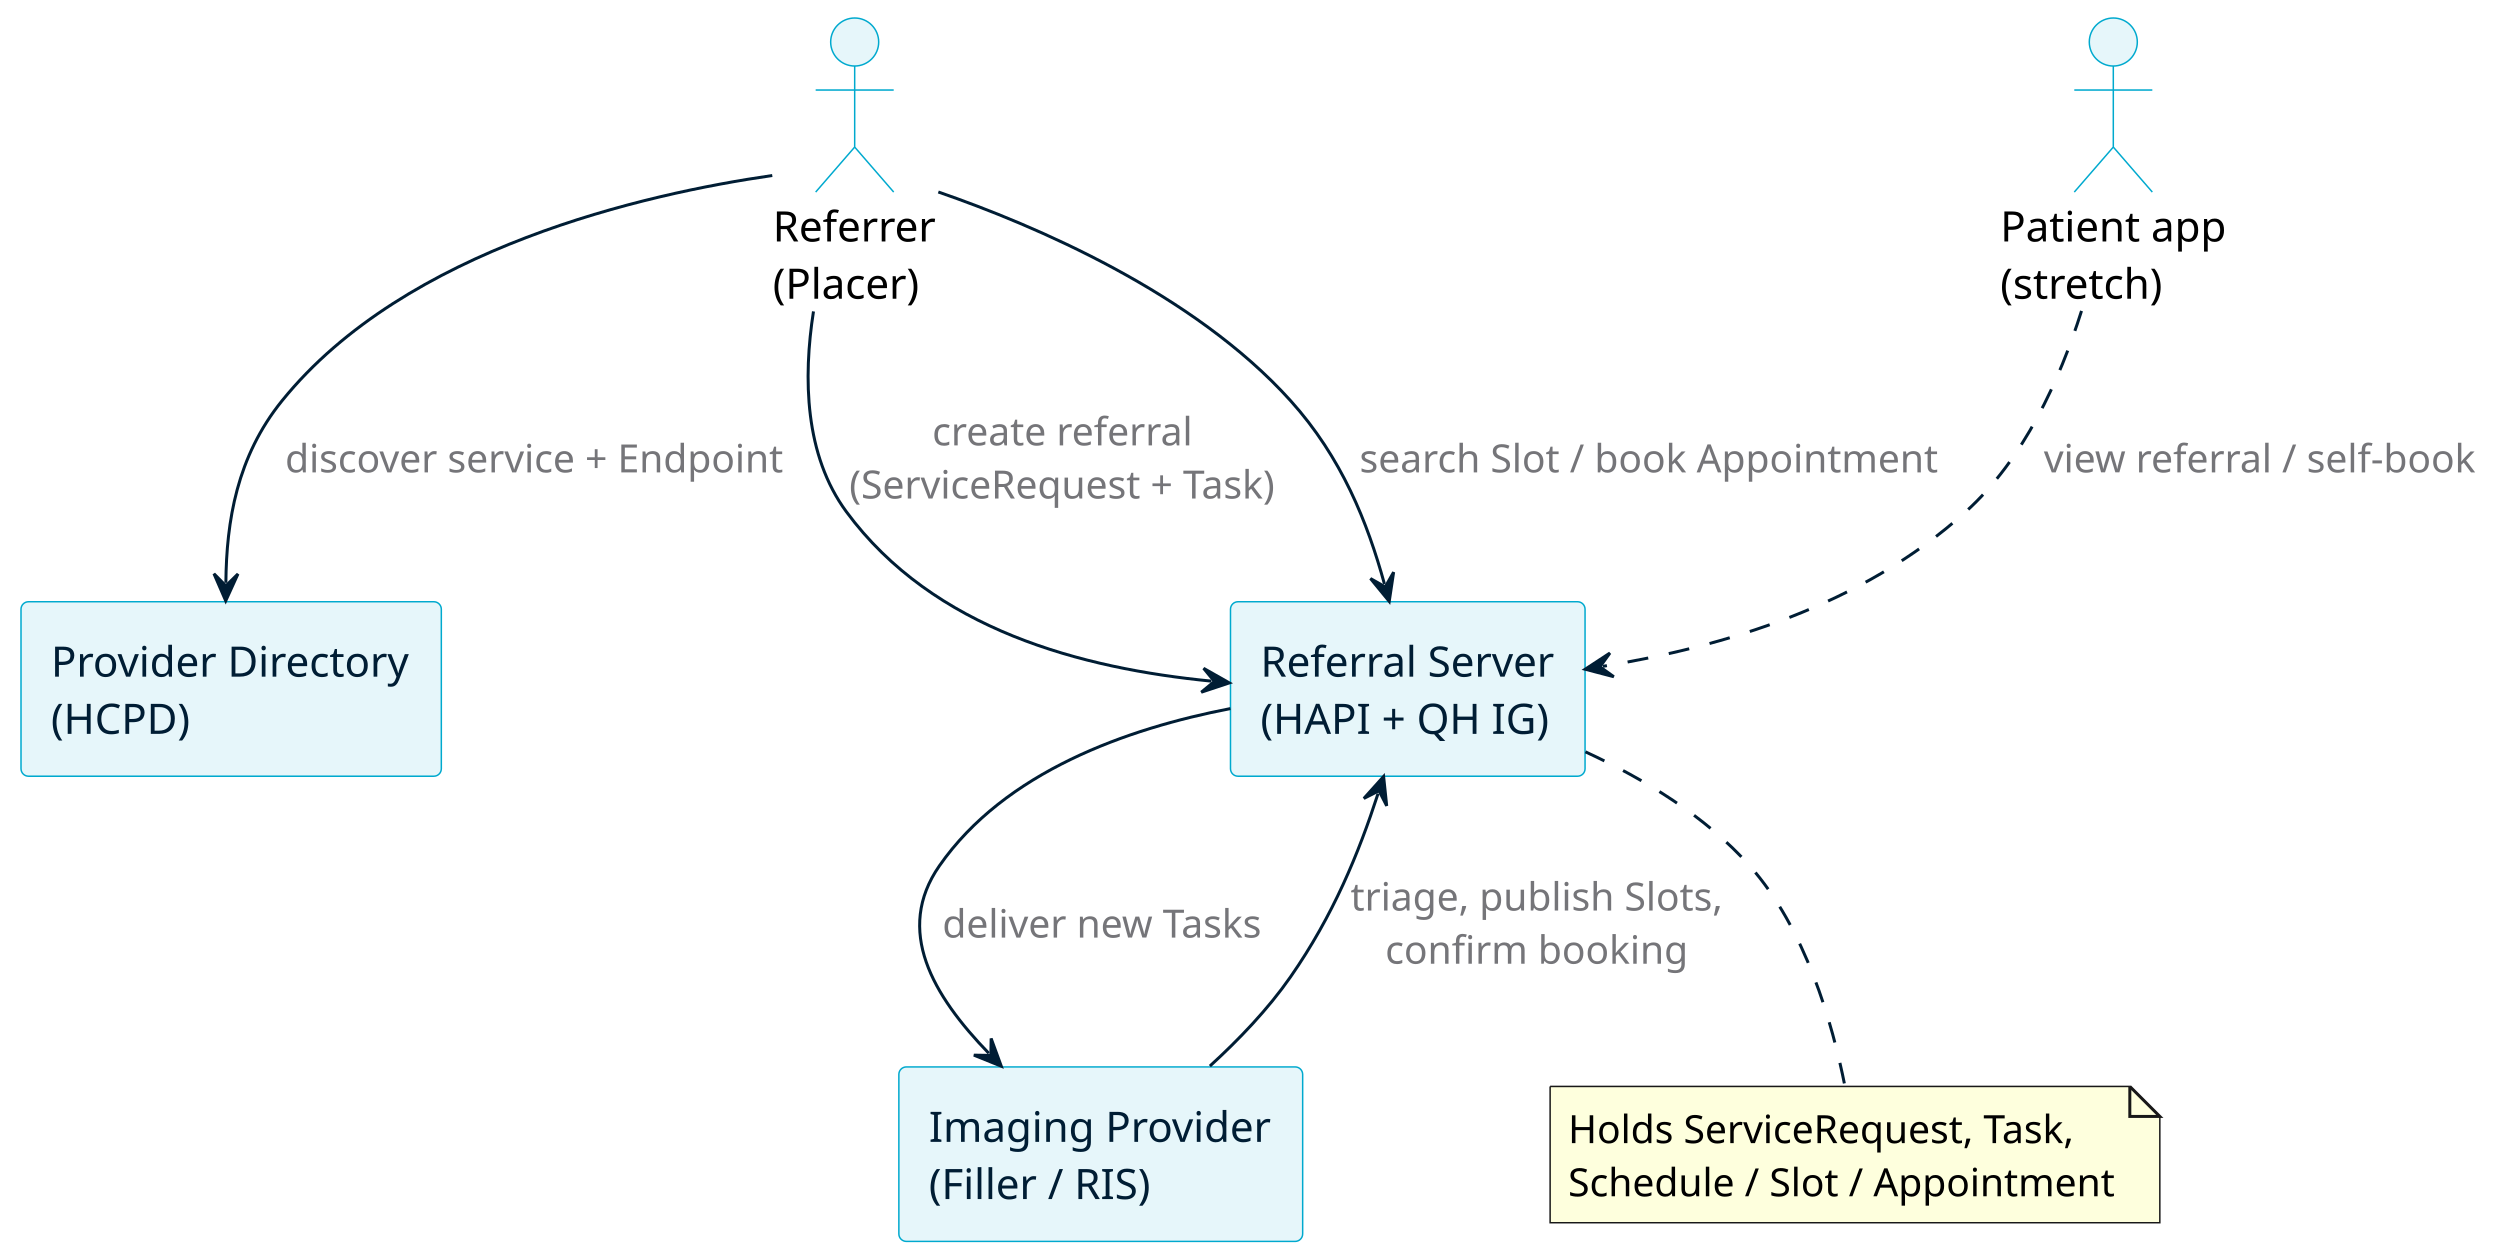
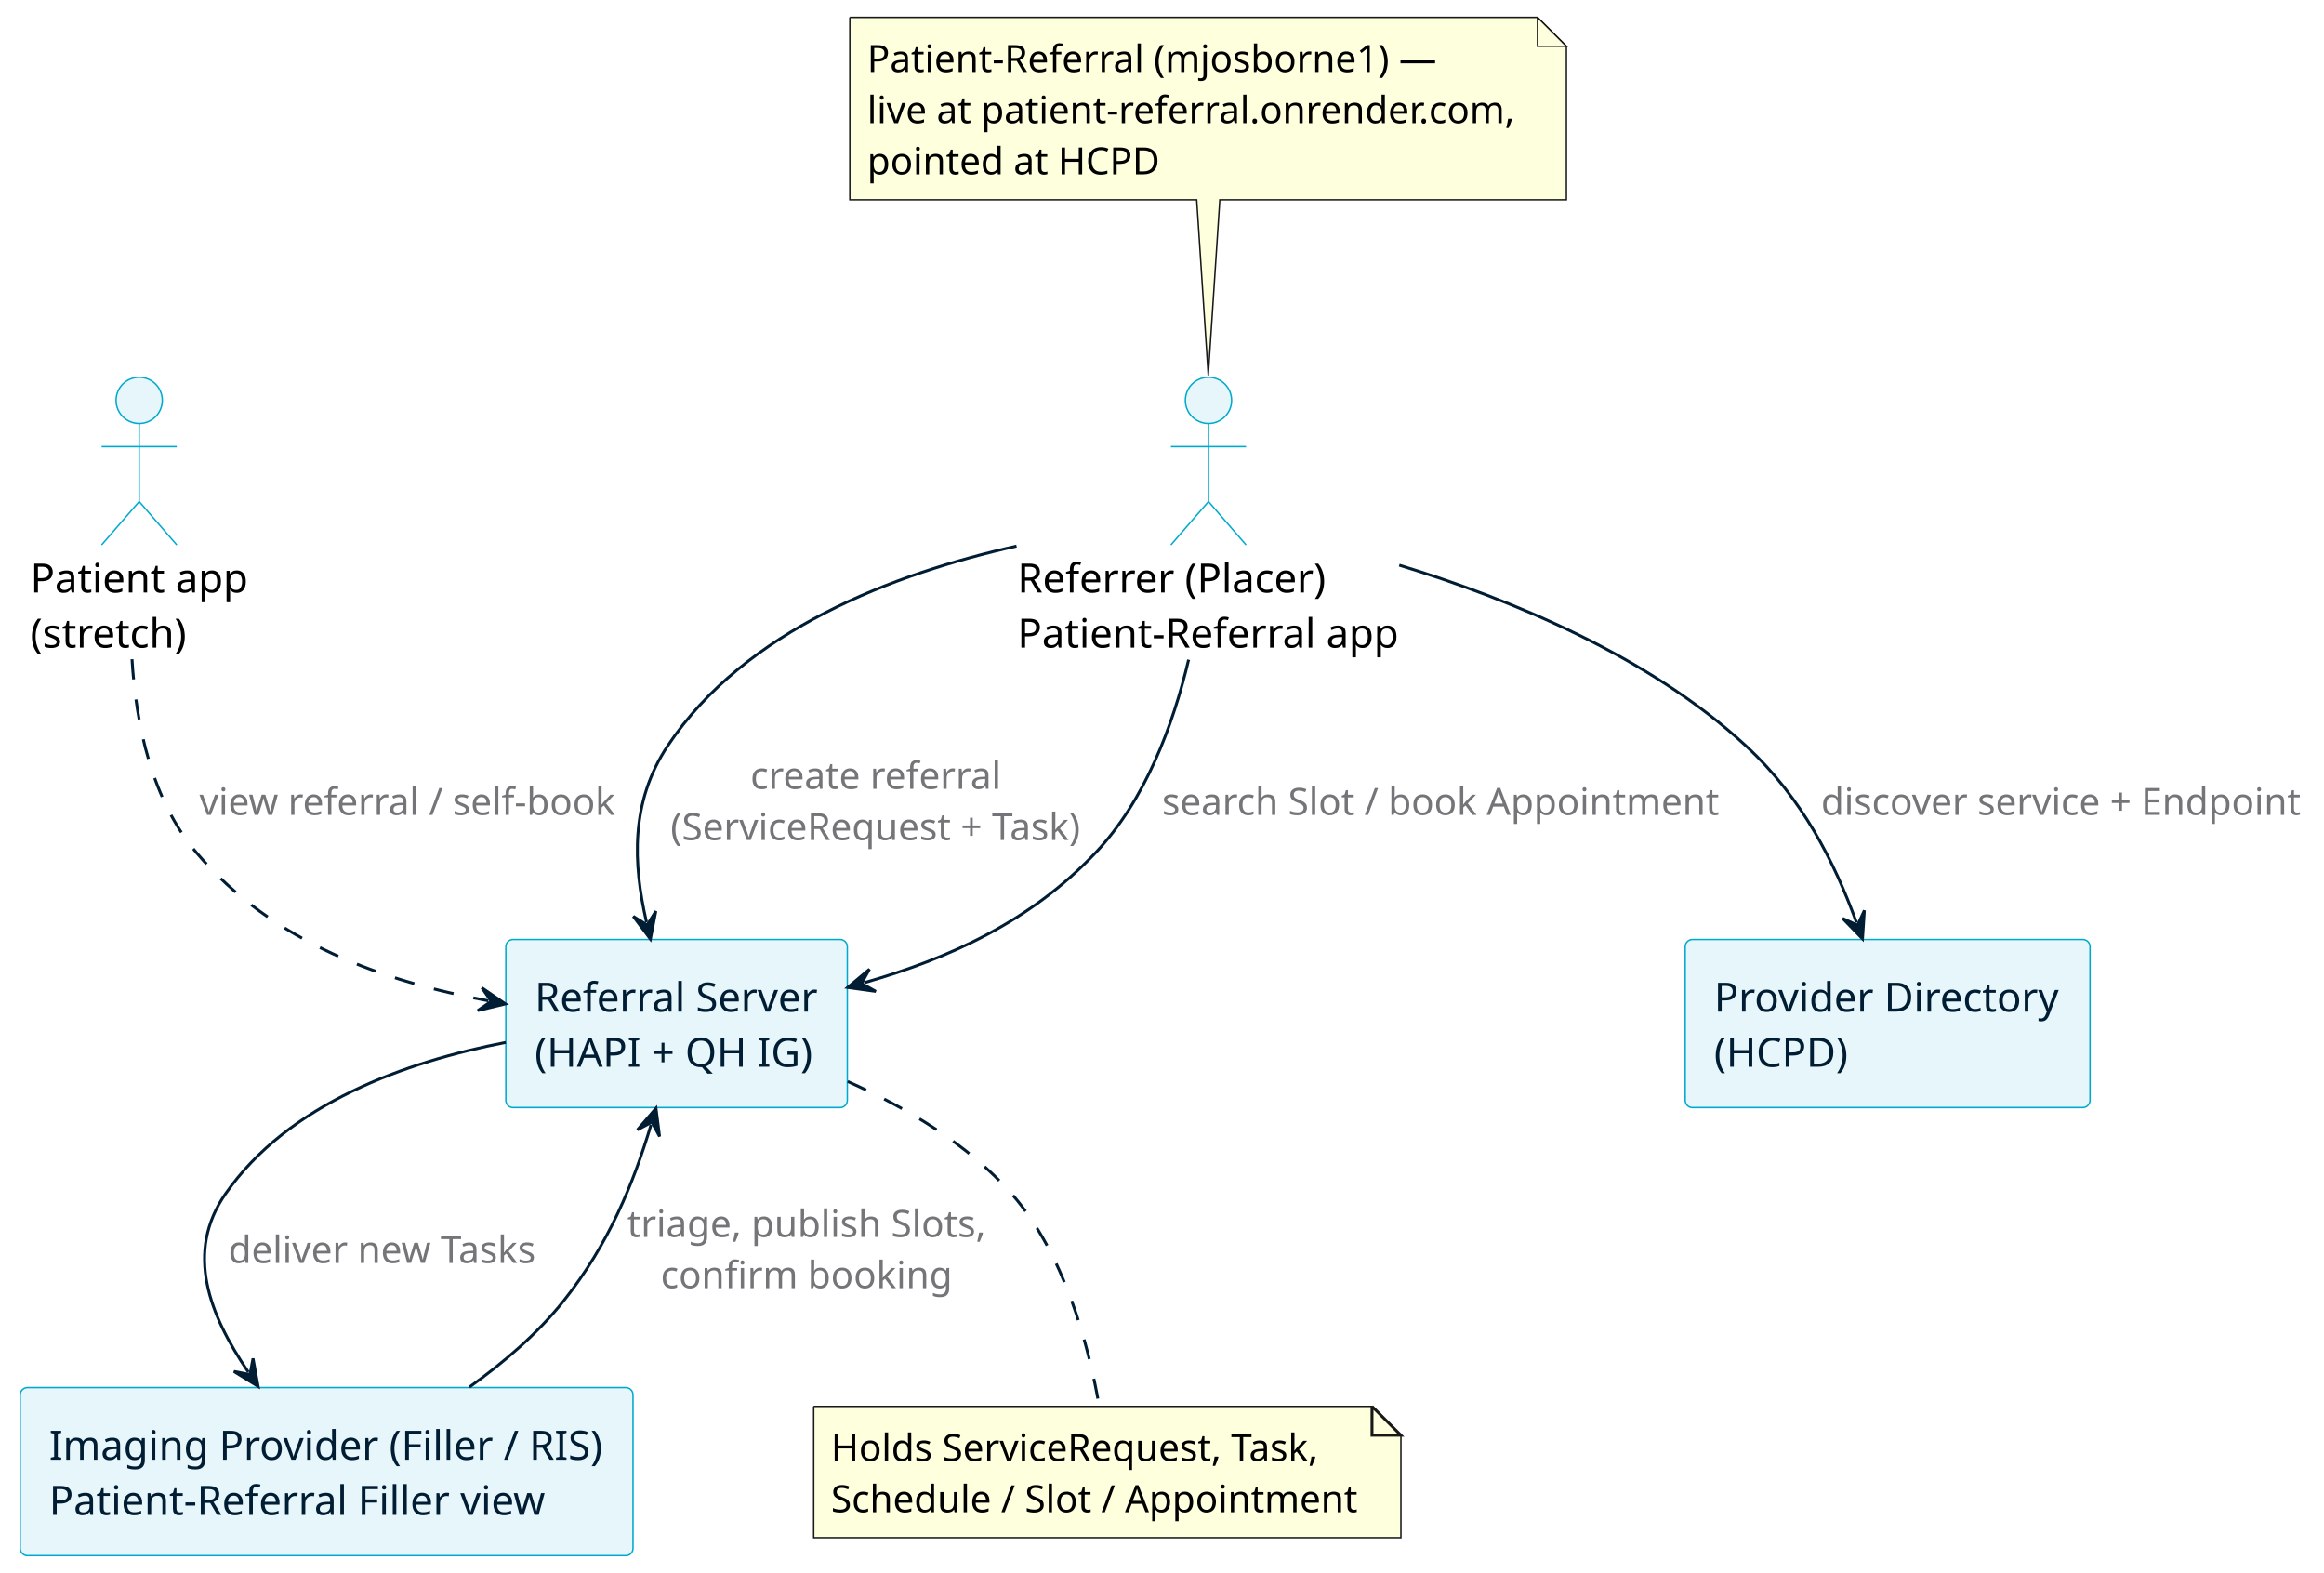
- <svg xmlns="http://www.w3.org/2000/svg" contentStyleType="text/css" data-diagram-type="DESCRIPTION" height="419px" preserveAspectRatio="none" style="width:833px;height:419px;" version="1.1" viewBox="0 0 833 419" width="833px" zoomAndPan="magnify">
+ <svg xmlns="http://www.w3.org/2000/svg" contentStyleType="text/css" data-diagram-type="DESCRIPTION" height="544px" preserveAspectRatio="none" style="width:804px;height:544px;" version="1.1" viewBox="0 0 804 544" width="804px" zoomAndPan="magnify">
  <defs />
  <g>
    <g class="entity" data-qualified-name="R" data-source-line="18" id="ent0002">
-       <ellipse cx="284.779" cy="14" fill="#E6F6FA" rx="8" ry="8" style="stroke:#00A9CE;stroke-width:0.5;" />
-       <path d="M284.779,22 L284.779,49 M271.779,30 L297.779,30 M284.779,49 L271.779,64 M284.779,49 L297.779,64" fill="none" style="stroke:#00A9CE;stroke-width:0.5;" />
-       <text fill="#000000" font-family="Calibri" font-size="14" lengthAdjust="spacing" textLength="54.558" x="257.5" y="80.466">Referrer</text>
-       <text fill="#000000" font-family="Calibri" font-size="14" lengthAdjust="spacing" textLength="48.734" x="257.5" y="99.534">(Placer)</text>
+       <ellipse cx="418.08" cy="138.5" fill="#E6F6FA" rx="8" ry="8" style="stroke:#00A9CE;stroke-width:0.5;" />
+       <path d="M418.08,146.5 L418.08,173.5 M405.08,154.5 L431.08,154.5 M418.08,173.5 L405.08,188.5 M418.08,173.5 L431.08,188.5" fill="none" style="stroke:#00A9CE;stroke-width:0.5;" />
+       <text fill="#000000" font-family="Calibri" font-size="14" lengthAdjust="spacing" textLength="106.932" x="352" y="204.966">Referrer (Placer)</text>
+       <text fill="#000000" font-family="Calibri" font-size="14" lengthAdjust="spacing" textLength="132.16" x="352" y="224.034">Patient-Referral app</text>
    </g>
    <g class="entity" data-qualified-name="D" data-source-line="19" id="ent0003">
-       <rect fill="#E6F6FA" height="58.136" rx="2.5" ry="2.5" style="stroke:#00A9CE;stroke-width:0.5;" width="140.049" x="7" y="200.5" />
-       <text fill="#001D34" font-family="Calibri" font-size="14" lengthAdjust="spacing" textLength="120.049" x="17" y="225.466">Provider Directory</text>
-       <text fill="#001D34" font-family="Calibri" font-size="14" lengthAdjust="spacing" textLength="46.312" x="17" y="244.534">(HCPD)</text>
+       <rect fill="#E6F6FA" height="58.136" rx="2.5" ry="2.5" style="stroke:#00A9CE;stroke-width:0.5;" width="140.049" x="583" y="325" />
+       <text fill="#001D34" font-family="Calibri" font-size="14" lengthAdjust="spacing" textLength="120.049" x="593" y="349.966">Provider Directory</text>
+       <text fill="#001D34" font-family="Calibri" font-size="14" lengthAdjust="spacing" textLength="46.312" x="593" y="369.034">(HCPD)</text>
    </g>
    <g class="entity" data-qualified-name="S" data-source-line="20" id="ent0004">
-       <rect fill="#E6F6FA" height="58.136" rx="2.5" ry="2.5" style="stroke:#00A9CE;stroke-width:0.5;" width="118.14" x="410" y="200.5" />
-       <text fill="#001D34" font-family="Calibri" font-size="14" lengthAdjust="spacing" textLength="98.14" x="420" y="225.466">Referral Server</text>
-       <text fill="#001D34" font-family="Calibri" font-size="14" lengthAdjust="spacing" textLength="96.11" x="420" y="244.534">(HAPI + QH IG)</text>
+       <rect fill="#E6F6FA" height="58.136" rx="2.5" ry="2.5" style="stroke:#00A9CE;stroke-width:0.5;" width="118.14" x="175" y="325" />
+       <text fill="#001D34" font-family="Calibri" font-size="14" lengthAdjust="spacing" textLength="98.14" x="185" y="349.966">Referral Server</text>
+       <text fill="#001D34" font-family="Calibri" font-size="14" lengthAdjust="spacing" textLength="96.11" x="185" y="369.034">(HAPI + QH IG)</text>
    </g>
    <g class="entity" data-qualified-name="F" data-source-line="21" id="ent0005">
-       <rect fill="#E6F6FA" height="58.136" rx="2.5" ry="2.5" style="stroke:#00A9CE;stroke-width:0.5;" width="134.548" x="299.5" y="355.5" />
-       <text fill="#001D34" font-family="Calibri" font-size="14" lengthAdjust="spacing" textLength="114.548" x="309.5" y="380.466">Imaging Provider</text>
-       <text fill="#001D34" font-family="Calibri" font-size="14" lengthAdjust="spacing" textLength="73.808" x="309.5" y="399.534">(Filler / RIS)</text>
+       <rect fill="#E6F6FA" height="58.136" rx="2.5" ry="2.5" style="stroke:#00A9CE;stroke-width:0.5;" width="211.995" x="7" y="480" />
+       <text fill="#001D34" font-family="Calibri" font-size="14" lengthAdjust="spacing" textLength="191.995" x="17" y="504.966">Imaging Provider (Filler / RIS)</text>
+       <text fill="#001D34" font-family="Calibri" font-size="14" lengthAdjust="spacing" textLength="172.129" x="17" y="524.034">Patient-Referral Filler view</text>
    </g>
    <g class="entity" data-qualified-name="P" data-source-line="22" id="ent0006">
-       <ellipse cx="704.153" cy="14" fill="#E6F6FA" rx="8" ry="8" style="stroke:#00A9CE;stroke-width:0.5;" />
-       <path d="M704.153,22 L704.153,49 M691.153,30 L717.153,30 M704.153,49 L691.153,64 M704.153,49 L717.153,64" fill="none" style="stroke:#00A9CE;stroke-width:0.5;" />
-       <text fill="#000000" font-family="Calibri" font-size="14" lengthAdjust="spacing" textLength="75.306" x="666.5" y="80.466">Patient app</text>
-       <text fill="#000000" font-family="Calibri" font-size="14" lengthAdjust="spacing" textLength="54.264" x="666.5" y="99.534">(stretch)</text>
+       <ellipse cx="48.153" cy="138.5" fill="#E6F6FA" rx="8" ry="8" style="stroke:#00A9CE;stroke-width:0.5;" />
+       <path d="M48.153,146.5 L48.153,173.5 M35.153,154.5 L61.153,154.5 M48.153,173.5 L35.153,188.5 M48.153,173.5 L61.153,188.5" fill="none" style="stroke:#00A9CE;stroke-width:0.5;" />
+       <text fill="#000000" font-family="Calibri" font-size="14" lengthAdjust="spacing" textLength="75.306" x="10.5" y="204.966">Patient app</text>
+       <text fill="#000000" font-family="Calibri" font-size="14" lengthAdjust="spacing" textLength="54.264" x="10.5" y="224.034">(stretch)</text>
    </g>
    <g class="entity" data-qualified-name="GMN13" data-source-line="32" id="ent0014">
-       <path d="M516.5,362 L516.5,407.412 L719.656,407.412 L719.656,372 L709.656,362 L516.5,362" fill="#FEFFDD" style="stroke:#181818;stroke-width:0.5;" />
-       <path d="M709.656,362 L709.656,372 L719.656,372 L709.656,362" fill="#FEFFDD" style="stroke:#181818;stroke-width:1;" />
-       <text fill="#000000" font-family="Calibri" font-size="13" lengthAdjust="spacing" textLength="169.559" x="522.5" y="380.897">Holds ServiceRequest, Task,</text>
-       <text fill="#000000" font-family="Calibri" font-size="13" lengthAdjust="spacing" textLength="182.156" x="522.5" y="398.603">Schedule / Slot / Appointment</text>
+       <path d="M281.5,486.5 L281.5,531.912 L484.656,531.912 L484.656,496.5 L474.656,486.5 L281.5,486.5" fill="#FEFFDD" style="stroke:#181818;stroke-width:0.5;" />
+       <path d="M474.656,486.5 L474.656,496.5 L484.656,496.5 L474.656,486.5" fill="#FEFFDD" style="stroke:#181818;stroke-width:1;" />
+       <text fill="#000000" font-family="Calibri" font-size="13" lengthAdjust="spacing" textLength="169.559" x="287.5" y="505.397">Holds ServiceRequest, Task,</text>
+       <text fill="#000000" font-family="Calibri" font-size="13" lengthAdjust="spacing" textLength="182.156" x="287.5" y="523.103">Schedule / Slot / Appointment</text>
+     </g>
+     <g class="entity" data-qualified-name="GMN16" data-source-line="37" id="ent0017">
+       <path d="M294,6 L294,69.118 A0,0 0 0 0 294,69.118 L414,69.118 L418,129.91 L422,69.118 L541.902,69.118 A0,0 0 0 0 541.902,69.118 L541.902,16 L531.902,6 L294,6 A0,0 0 0 0 294,6" fill="#FEFFDD" style="stroke:#181818;stroke-width:0.5;" />
+       <path d="M531.902,6 L531.902,16 L541.902,16 L531.902,6" fill="#FEFFDD" style="stroke:#181818;stroke-width:0.5;" />
+       <text fill="#000000" font-family="Calibri" font-size="13" lengthAdjust="spacing" textLength="197.249" x="300" y="24.897">Patient-Referral (mjosborne1) —</text>
+       <text fill="#000000" font-family="Calibri" font-size="13" lengthAdjust="spacing" textLength="226.902" x="300" y="42.603">live at patient-referral.onrender.com,</text>
+       <text fill="#000000" font-family="Calibri" font-size="13" lengthAdjust="spacing" textLength="101.218" x="300" y="60.309">pointed at HCPD</text>
    </g>
    <g class="link" data-entity-1="ent0002" data-entity-2="ent0003" data-link-type="dependency" data-source-line="24" id="lnk7">
-       <path d="M257.32,58.48 C215.11,64.58 135.22,82.54 94,133.5 C78.93,152.13 75.442,173.59 75.262,194.2" fill="none" id="R-to-D" style="stroke:#001D34;stroke-width:1;" />
-       <polygon fill="#001D34" points="75.21,200.2,79.288,191.235,75.254,195.2,71.289,191.165,75.21,200.2" style="stroke:#001D34;stroke-width:1;" />
-       <text fill="#757579" font-family="Calibri" font-size="13" lengthAdjust="spacing" textLength="166.218" x="95" y="157.397">discover service + Endpoint</text>
+       <path d="M484.08,195.5 C522.76,207.33 570.44,226.99 604,258 C623.63,276.13 634.61,298.298 642.27,319.138" fill="none" id="R-to-D" style="stroke:#001D34;stroke-width:1;" />
+       <polygon fill="#001D34" points="644.34,324.77,644.99,314.943,642.615,320.077,637.481,317.702,644.34,324.77" style="stroke:#001D34;stroke-width:1;" />
+       <text fill="#757579" font-family="Calibri" font-size="13" lengthAdjust="spacing" textLength="166.218" x="630" y="281.897">discover service + Endpoint</text>
    </g>
    <g class="link" data-entity-1="ent0002" data-entity-2="ent0004" data-link-type="dependency" data-source-line="25" id="lnk8">
-       <path d="M271.05,103.76 C267.57,126.05 268.14,151.69 282,170.5 C311.04,209.91 360.599,222.746 403.639,226.956" fill="none" id="R-to-S" style="stroke:#001D34;stroke-width:1;" />
-       <polygon fill="#001D34" points="409.61,227.54,401.042,222.683,404.634,227.053,400.263,230.645,409.61,227.54" style="stroke:#001D34;stroke-width:1;" />
-       <text fill="#757579" font-family="Calibri" font-size="13" lengthAdjust="spacing" textLength="87.529" x="310.612" y="148.397">create referral</text>
-       <text fill="#757579" font-family="Calibri" font-size="13" lengthAdjust="spacing" textLength="142.753" x="283" y="166.103">(ServiceRequest + Task)</text>
+       <path d="M351.67,188.9 C309.4,198.38 257.72,217.9 231,258 C218.01,277.5 219.005,298.753 223.665,319.013" fill="none" id="R-to-S" style="stroke:#001D34;stroke-width:1;" />
+       <polygon fill="#001D34" points="225.01,324.86,226.891,315.192,223.889,319.987,219.094,316.986,225.01,324.86" style="stroke:#001D34;stroke-width:1;" />
+       <text fill="#757579" font-family="Calibri" font-size="13" lengthAdjust="spacing" textLength="87.529" x="259.612" y="272.897">create referral</text>
+       <text fill="#757579" font-family="Calibri" font-size="13" lengthAdjust="spacing" textLength="142.753" x="232" y="290.603">(ServiceRequest + Task)</text>
    </g>
    <g class="link" data-entity-1="ent0002" data-entity-2="ent0004" data-link-type="dependency" data-source-line="26" id="lnk9">
-       <path d="M312.65,63.97 C344.83,75.11 397.66,97.61 430,133.5 C447.07,152.44 455.647,174.075 461.297,194.595" fill="none" id="R-to-S-1" style="stroke:#001D34;stroke-width:1;" />
-       <polygon fill="#001D34" points="462.89,200.38,464.357,190.641,461.563,195.559,456.644,192.765,462.89,200.38" style="stroke:#001D34;stroke-width:1;" />
-       <text fill="#757579" font-family="Calibri" font-size="13" lengthAdjust="spacing" textLength="193.024" x="453" y="157.397">search Slot / book Appointment</text>
+       <path d="M411.21,228.2 C405.82,250.88 396.19,276.87 379,295 C356.34,318.91 328.297,331.535 299.017,339.935" fill="none" id="R-to-S-1" style="stroke:#001D34;stroke-width:1;" />
+       <polygon fill="#001D34" points="293.25,341.59,303.004,342.953,298.056,340.211,300.798,335.263,293.25,341.59" style="stroke:#001D34;stroke-width:1;" />
+       <text fill="#757579" font-family="Calibri" font-size="13" lengthAdjust="spacing" textLength="193.024" x="402" y="281.897">search Slot / book Appointment</text>
    </g>
    <g class="link" data-entity-1="ent0005" data-entity-2="ent0004" data-link-type="dependency" data-source-line="27" id="lnk10">
-       <path d="M403.13,355.22 C412.75,346.45 422.53,336.24 430,325.5 C444.26,305.01 452.737,284.227 459.167,264.427" fill="none" id="F-to-S" style="stroke:#001D34;stroke-width:1;" />
-       <polygon fill="#001D34" points="461.02,258.72,454.436,266.045,459.476,263.476,462.045,268.515,461.02,258.72" style="stroke:#001D34;stroke-width:1;" />
-       <text fill="#757579" font-family="Calibri" font-size="13" lengthAdjust="spacing" textLength="124.033" x="450" y="303.397">triage, publish Slots,</text>
-       <text fill="#757579" font-family="Calibri" font-size="13" lengthAdjust="spacing" textLength="100.919" x="461.557" y="321.103">confirm booking</text>
+       <path d="M162.38,479.85 C174.2,471.4 185.99,461.32 195,450 C210.66,430.33 219.176,409.257 225.216,389.127" fill="none" id="F-to-S" style="stroke:#001D34;stroke-width:1;" />
+       <polygon fill="#001D34" points="226.94,383.38,220.522,390.851,225.503,388.169,228.185,393.15,226.94,383.38" style="stroke:#001D34;stroke-width:1;" />
+       <text fill="#757579" font-family="Calibri" font-size="13" lengthAdjust="spacing" textLength="124.033" x="217" y="427.897">triage, publish Slots,</text>
+       <text fill="#757579" font-family="Calibri" font-size="13" lengthAdjust="spacing" textLength="100.919" x="228.557" y="445.603">confirm booking</text>
    </g>
    <g class="link" data-entity-1="ent0004" data-entity-2="ent0005" data-link-type="dependency" data-source-line="28" id="lnk11">
-       <path d="M409.98,236.1 C375.56,242.74 334.77,257.18 313,288.5 C298.06,310 310.748,331.608 329.458,350.948" fill="none" id="S-to-F" style="stroke:#001D34;stroke-width:1;" />
-       <polygon fill="#001D34" points="333.63,355.26,330.247,346.01,330.154,351.666,324.497,351.573,333.63,355.26" style="stroke:#001D34;stroke-width:1;" />
-       <text fill="#757579" font-family="Calibri" font-size="13" lengthAdjust="spacing" textLength="107.601" x="314" y="312.397">deliver new Tasks</text>
+       <path d="M174.98,360.6 C140.56,367.24 99.77,381.68 78,413 C63.96,433.21 72.36,454.762 85.92,474.652" fill="none" id="S-to-F" style="stroke:#001D34;stroke-width:1;" />
+       <polygon fill="#001D34" points="89.3,479.61,87.535,469.921,86.484,475.479,80.925,474.427,89.3,479.61" style="stroke:#001D34;stroke-width:1;" />
+       <text fill="#757579" font-family="Calibri" font-size="13" lengthAdjust="spacing" textLength="107.601" x="79" y="436.897">deliver new Tasks</text>
    </g>
    <g class="link" data-entity-1="ent0006" data-entity-2="ent0004" data-link-type="dependency" data-source-line="29" id="lnk12">
-       <path d="M693.56,103.6 C686.29,126.67 674.32,153.03 655,170.5 C620.13,202.03 574.211,215.45 534.111,222.02" fill="none" id="P-to-S" style="stroke:#001D34;stroke-width:1;stroke-dasharray:7,7;" />
-       <polygon fill="#001D34" points="528.19,222.99,537.718,225.482,533.124,222.182,536.425,217.588,528.19,222.99" style="stroke:#001D34;stroke-width:1;" />
-       <text fill="#757579" font-family="Calibri" font-size="13" lengthAdjust="spacing" textLength="144.612" x="681" y="157.397">view referral / self-book</text>
+       <path d="M45.67,228.04 C47.03,250.69 52.47,276.69 68,295 C94.46,326.2 132.799,339.543 168.959,346.203" fill="none" id="P-to-S" style="stroke:#001D34;stroke-width:1;stroke-dasharray:7,7;" />
+       <polygon fill="#001D34" points="174.86,347.29,166.733,341.726,169.943,346.384,165.284,349.594,174.86,347.29" style="stroke:#001D34;stroke-width:1;" />
+       <text fill="#757579" font-family="Calibri" font-size="13" lengthAdjust="spacing" textLength="144.612" x="69" y="281.897">view referral / self-book</text>
    </g>
    <g class="link" data-entity-1="ent0004" data-entity-2="ent0014" data-link-type="association" data-source-line="32" id="lnk15">
-       <path d="M528.27,250.51 C547.83,259.55 568.32,271.99 583,288.5 C601.57,309.39 610.57,340.98 614.73,361.92" fill="none" id="S-GMN13" style="stroke:#001D34;stroke-width:1;stroke-dasharray:7,7;" />
+       <path d="M293.27,374.12 C313.56,383.16 334.92,395.83 350,413 C368.32,433.86 376.61,465.45 380.27,486.4" fill="none" id="S-GMN13" style="stroke:#001D34;stroke-width:1;stroke-dasharray:7,7;" />
    </g>
  </g>
</svg>
